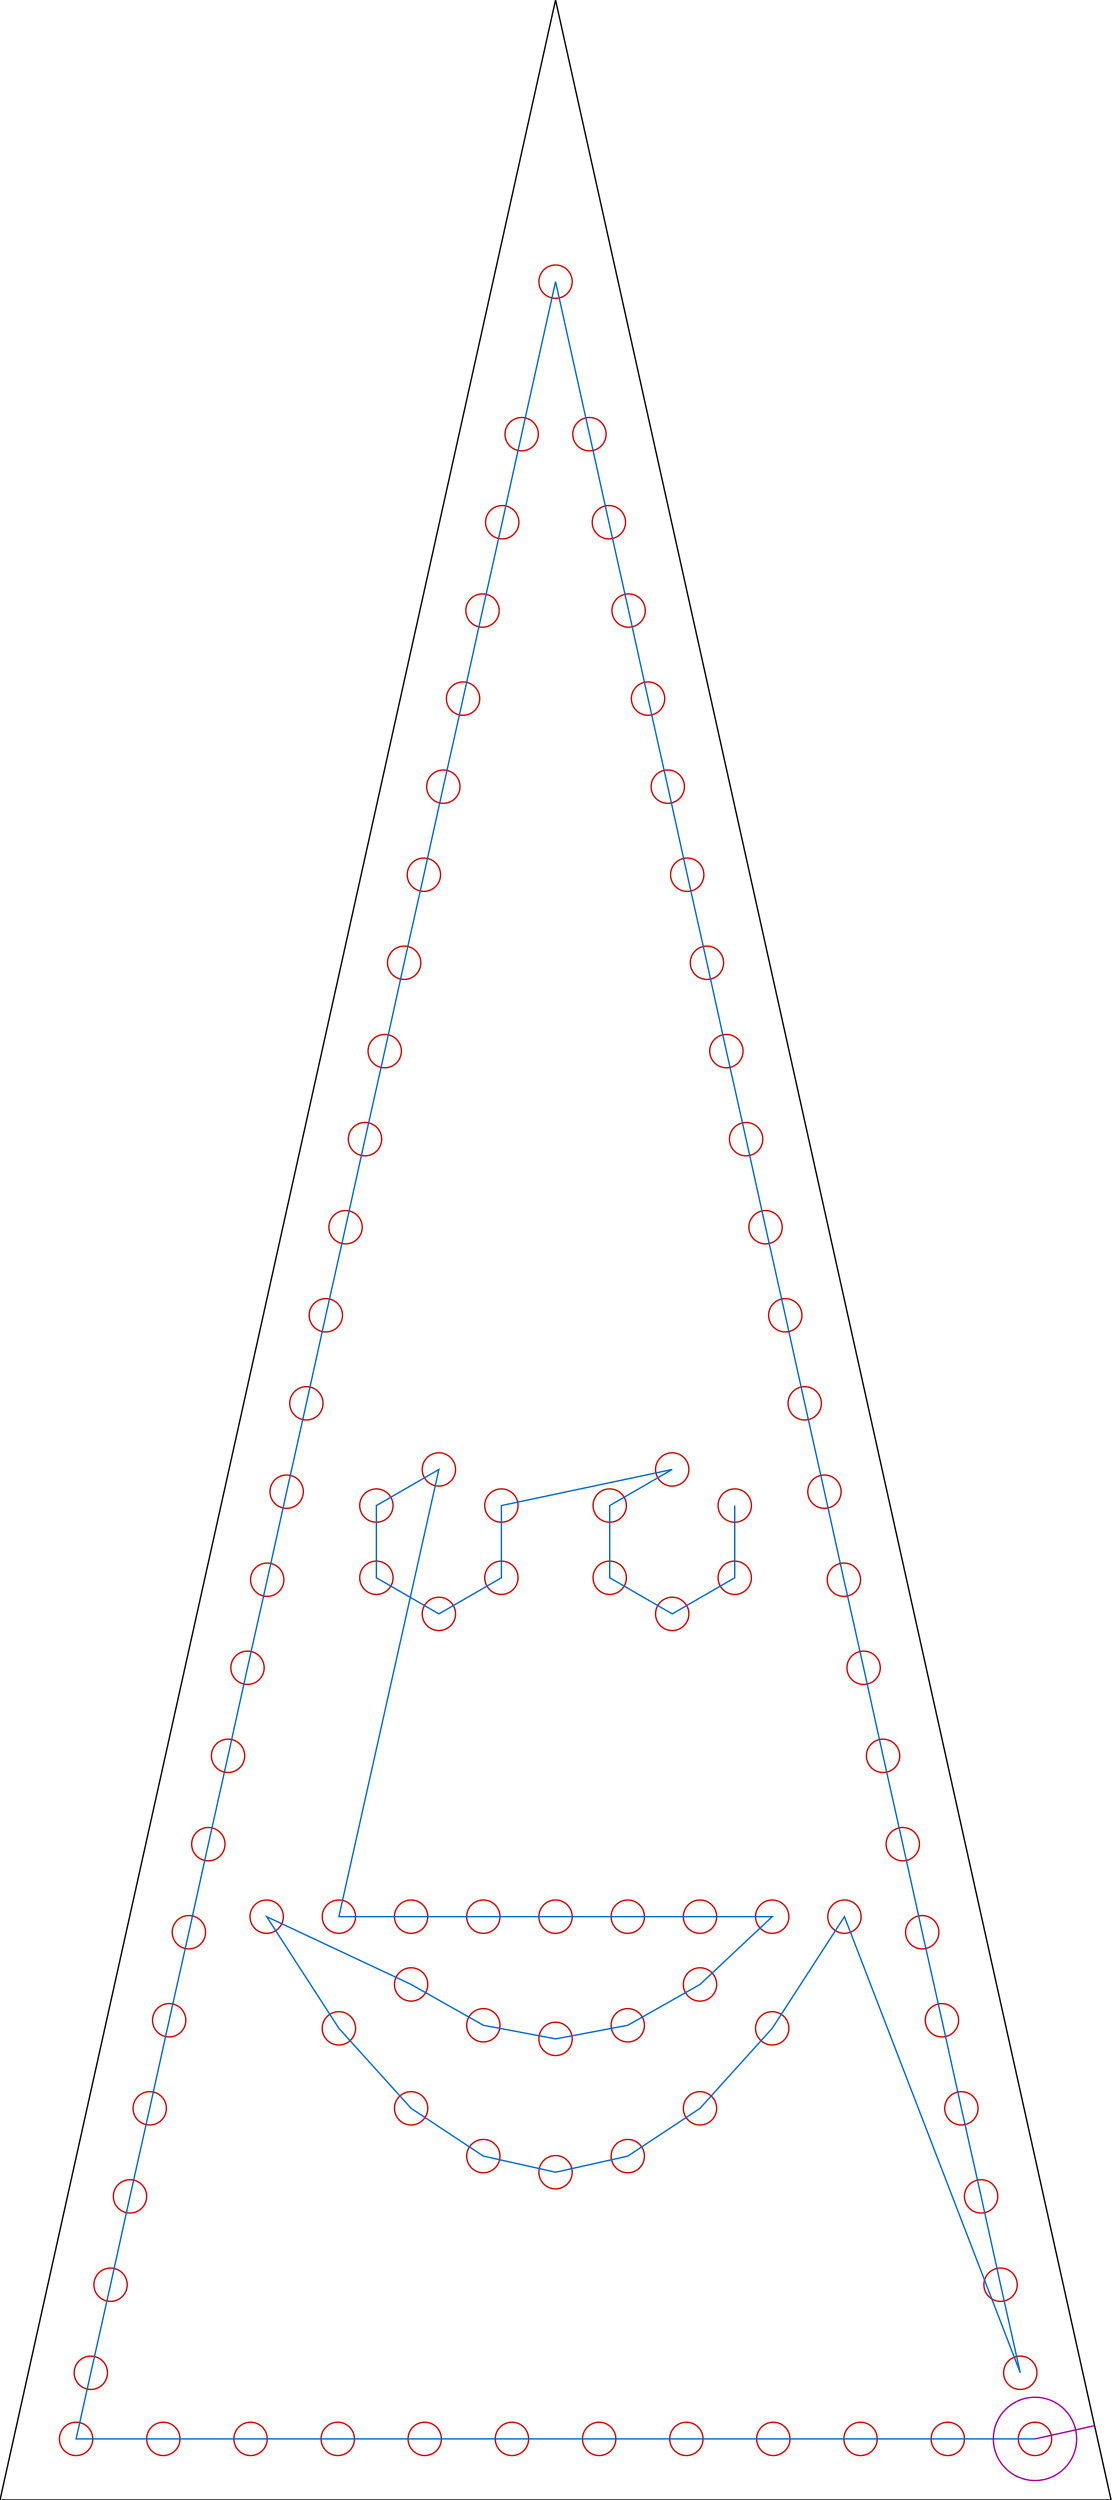
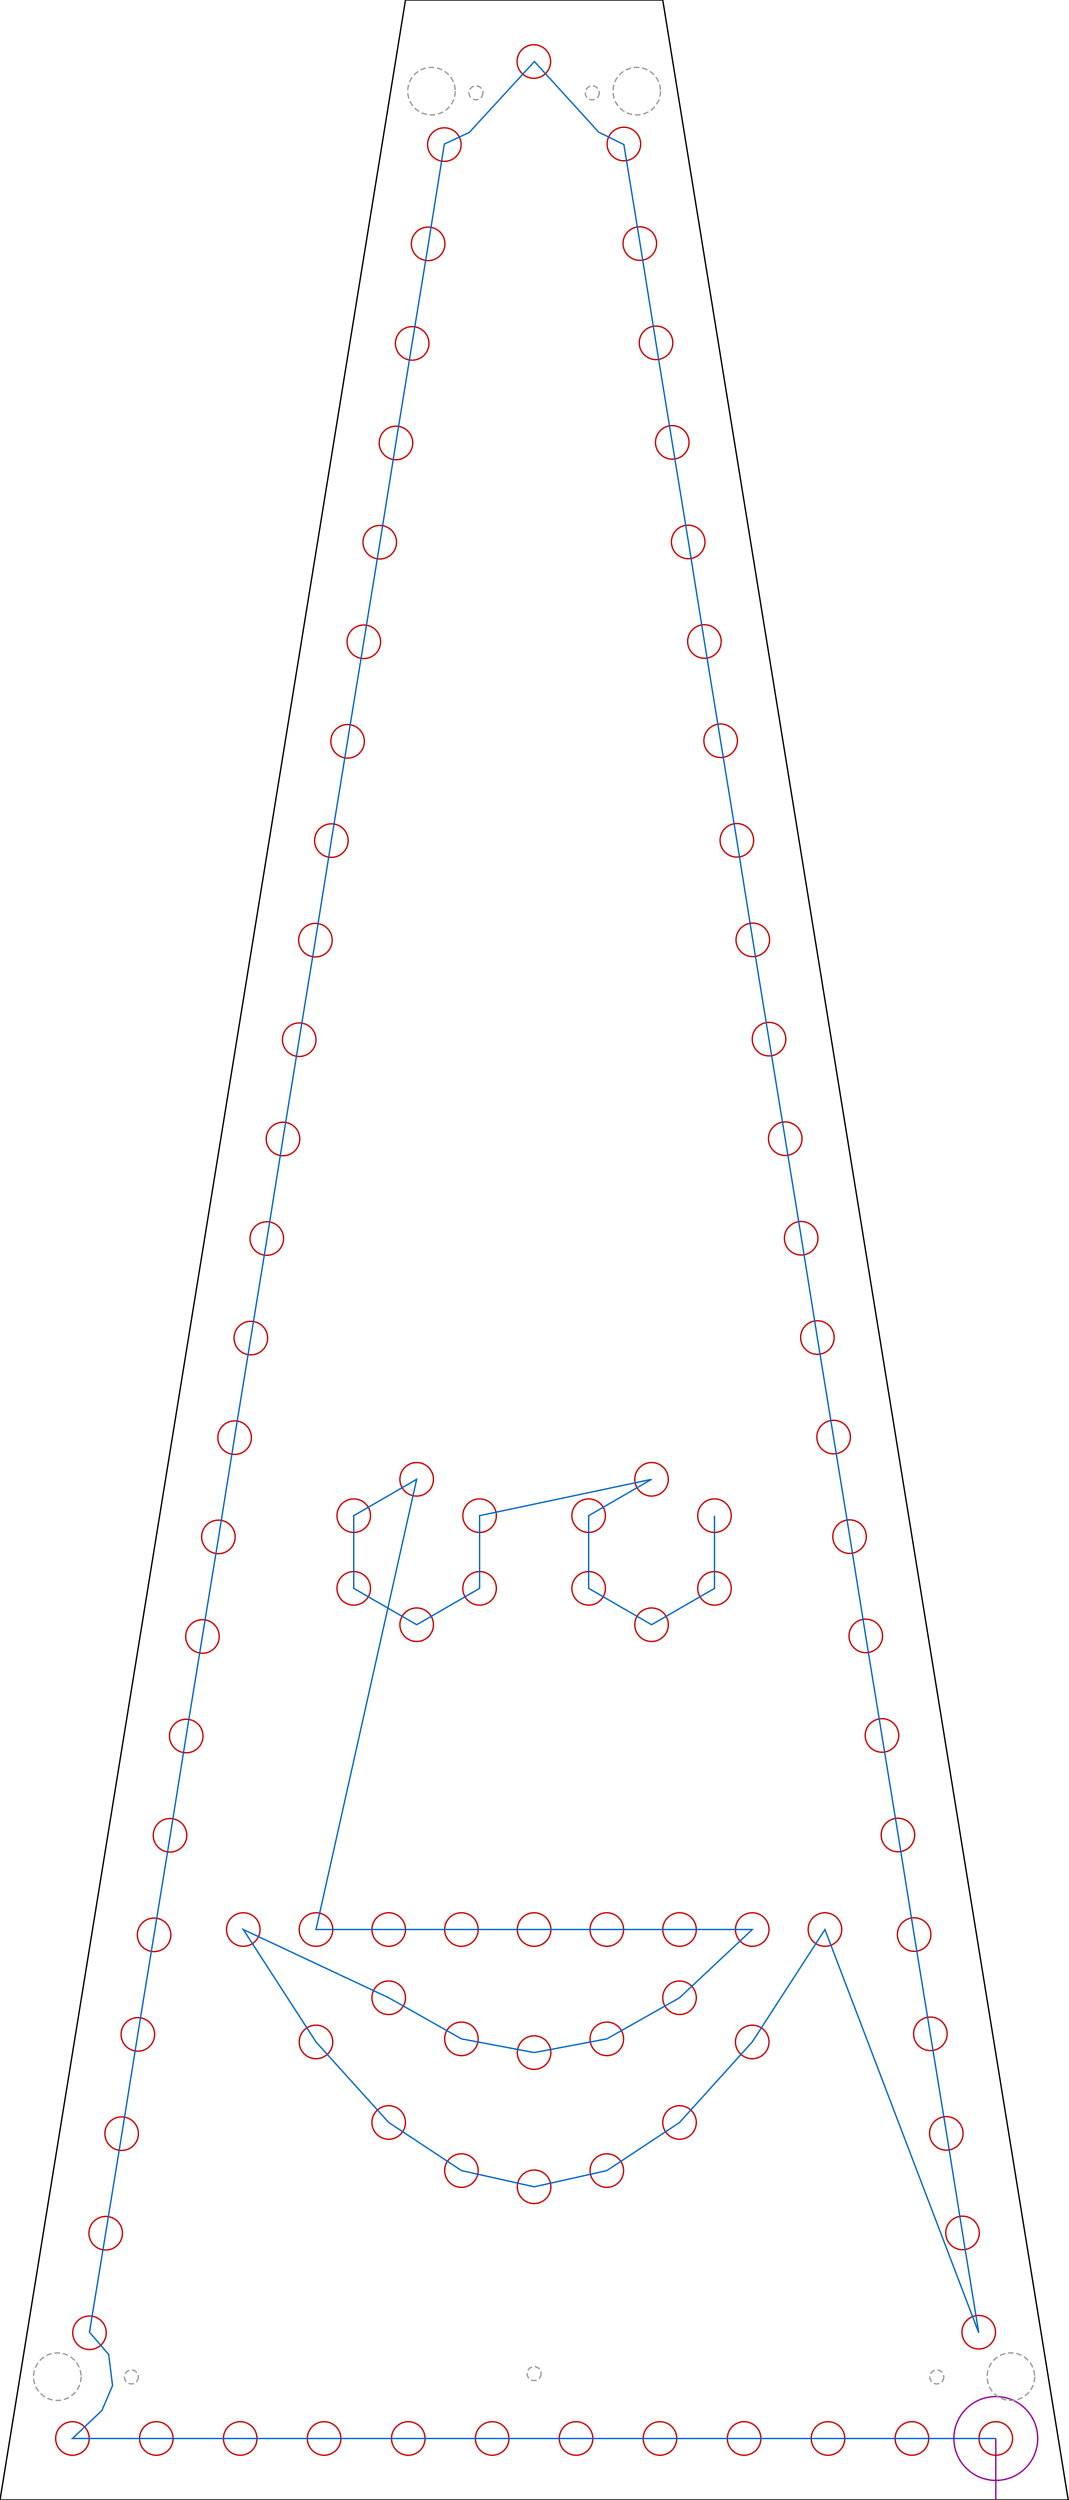
- <svg xmlns="http://www.w3.org/2000/svg" width="400mm" height="900mm" viewBox="0 0 400 900">
+ <svg xmlns="http://www.w3.org/2000/svg" width="382mm" height="894mm" viewBox="0 0 382 894">
  <g id="BLANK" fill="none" stroke="#000" stroke-width="0.5">
-     <polygon points="0,900 400,900 200,0" />
+     <polygon points="0,894 382,894 237,0 145,0" />
  </g>
  <g id="FRONT_HOLES" fill="none" stroke="#c00" stroke-width="0.5">
-     <circle cx="27.4" cy="878" r="6" />
-     <circle cx="58.8" cy="878" r="6" />
-     <circle cx="90.2" cy="878" r="6" />
-     <circle cx="121.6" cy="878" r="6" />
-     <circle cx="152.9" cy="878" r="6" />
-     <circle cx="184.3" cy="878" r="6" />
-     <circle cx="215.7" cy="878" r="6" />
-     <circle cx="247.1" cy="878" r="6" />
-     <circle cx="278.4" cy="878" r="6" />
-     <circle cx="309.8" cy="878" r="6" />
-     <circle cx="341.2" cy="878" r="6" />
-     <circle cx="372.6" cy="878" r="6" />
-     <circle cx="367.3" cy="854.2" r="6" />
-     <circle cx="360.2" cy="822.5" r="6" />
-     <circle cx="353.2" cy="790.7" r="6" />
-     <circle cx="346.1" cy="759" r="6" />
-     <circle cx="339.1" cy="727.3" r="6" />
-     <circle cx="332" cy="695.6" r="6" />
-     <circle cx="325" cy="663.9" r="6" />
-     <circle cx="317.9" cy="632.1" r="6" />
-     <circle cx="310.9" cy="600.4" r="6" />
-     <circle cx="303.8" cy="568.7" r="6" />
-     <circle cx="296.8" cy="537" r="6" />
-     <circle cx="289.7" cy="505.2" r="6" />
-     <circle cx="282.7" cy="473.5" r="6" />
-     <circle cx="275.6" cy="441.8" r="6" />
-     <circle cx="268.6" cy="410.1" r="6" />
-     <circle cx="261.5" cy="378.4" r="6" />
-     <circle cx="254.5" cy="346.6" r="6" />
-     <circle cx="247.4" cy="314.9" r="6" />
-     <circle cx="240.4" cy="283.2" r="6" />
-     <circle cx="233.3" cy="251.5" r="6" />
-     <circle cx="226.3" cy="219.8" r="6" />
-     <circle cx="219.2" cy="188" r="6" />
-     <circle cx="212.2" cy="156.3" r="6" />
-     <circle cx="200" cy="101.4" r="6" />
-     <circle cx="187.8" cy="156.3" r="6" />
-     <circle cx="180.8" cy="188" r="6" />
-     <circle cx="173.7" cy="219.8" r="6" />
-     <circle cx="166.7" cy="251.5" r="6" />
-     <circle cx="159.6" cy="283.2" r="6" />
-     <circle cx="152.6" cy="314.9" r="6" />
-     <circle cx="145.5" cy="346.6" r="6" />
-     <circle cx="138.5" cy="378.4" r="6" />
-     <circle cx="131.4" cy="410.1" r="6" />
-     <circle cx="124.4" cy="441.8" r="6" />
-     <circle cx="117.3" cy="473.5" r="6" />
-     <circle cx="110.3" cy="505.2" r="6" />
-     <circle cx="103.2" cy="537" r="6" />
-     <circle cx="96.2" cy="568.7" r="6" />
-     <circle cx="89.1" cy="600.4" r="6" />
-     <circle cx="82.1" cy="632.1" r="6" />
-     <circle cx="75" cy="663.9" r="6" />
-     <circle cx="68" cy="695.6" r="6" />
-     <circle cx="60.9" cy="727.3" r="6" />
-     <circle cx="53.9" cy="759" r="6" />
-     <circle cx="46.8" cy="790.7" r="6" />
-     <circle cx="39.8" cy="822.5" r="6" />
-     <circle cx="32.7" cy="854.2" r="6" />
-     <circle cx="96" cy="690" r="6" />
-     <circle cx="122" cy="730.2" r="6" />
-     <circle cx="148" cy="759" r="6" />
-     <circle cx="174" cy="776.2" r="6" />
-     <circle cx="200" cy="782" r="6" />
-     <circle cx="226" cy="776.2" r="6" />
-     <circle cx="252" cy="759" r="6" />
-     <circle cx="278" cy="730.2" r="6" />
-     <circle cx="304" cy="690" r="6" />
-     <circle cx="252" cy="714.4" r="6" />
-     <circle cx="226" cy="729.1" r="6" />
-     <circle cx="200" cy="734" r="6" />
-     <circle cx="174" cy="729.1" r="6" />
-     <circle cx="148" cy="714.4" r="6" />
-     <circle cx="122" cy="690" r="6" />
-     <circle cx="148" cy="690" r="6" />
-     <circle cx="174" cy="690" r="6" />
-     <circle cx="200" cy="690" r="6" />
-     <circle cx="226" cy="690" r="6" />
-     <circle cx="252" cy="690" r="6" />
-     <circle cx="278" cy="690" r="6" />
-     <circle cx="242" cy="529" r="6" />
-     <circle cx="264.5" cy="542" r="6" />
-     <circle cx="264.5" cy="568" r="6" />
-     <circle cx="242" cy="581" r="6" />
-     <circle cx="219.5" cy="568" r="6" />
-     <circle cx="219.5" cy="542" r="6" />
-     <circle cx="158" cy="529" r="6" />
-     <circle cx="180.5" cy="542" r="6" />
-     <circle cx="180.5" cy="568" r="6" />
-     <circle cx="158" cy="581" r="6" />
-     <circle cx="135.5" cy="568" r="6" />
-     <circle cx="135.5" cy="542" r="6" />
+     <circle cx="25.9" cy="872" r="6" />
+     <circle cx="55.9" cy="872" r="6" />
+     <circle cx="85.9" cy="872" r="6" />
+     <circle cx="115.9" cy="872" r="6" />
+     <circle cx="146" cy="872" r="6" />
+     <circle cx="176" cy="872" r="6" />
+     <circle cx="206" cy="872" r="6" />
+     <circle cx="236" cy="872" r="6" />
+     <circle cx="266.1" cy="872" r="6" />
+     <circle cx="296.1" cy="872" r="6" />
+     <circle cx="326.1" cy="872" r="6" />
+     <circle cx="356.1" cy="872" r="6" />
+     <circle cx="350" cy="834" r="6" />
+     <circle cx="344.2" cy="798.5" r="6" />
+     <circle cx="338.4" cy="762.9" r="6" />
+     <circle cx="332.7" cy="727.3" r="6" />
+     <circle cx="326.9" cy="691.8" r="6" />
+     <circle cx="321.1" cy="656.2" r="6" />
+     <circle cx="315.4" cy="620.6" r="6" />
+     <circle cx="309.6" cy="585" r="6" />
+     <circle cx="303.8" cy="549.5" r="6" />
+     <circle cx="298.1" cy="513.9" r="6" />
+     <circle cx="292.3" cy="478.3" r="6" />
+     <circle cx="286.5" cy="442.8" r="6" />
+     <circle cx="280.8" cy="407.2" r="6" />
+     <circle cx="275" cy="371.6" r="6" />
+     <circle cx="269.2" cy="336.1" r="6" />
+     <circle cx="263.5" cy="300.5" r="6" />
+     <circle cx="257.7" cy="264.9" r="6" />
+     <circle cx="251.9" cy="229.4" r="6" />
+     <circle cx="246.1" cy="193.8" r="6" />
+     <circle cx="240.4" cy="158.2" r="6" />
+     <circle cx="234.6" cy="122.6" r="6" />
+     <circle cx="228.8" cy="87.1" r="6" />
+     <circle cx="223.1" cy="51.5" r="6" />
+     <circle cx="190.9" cy="22" r="6" />
+     <circle cx="158.9" cy="51.7" r="6" />
+     <circle cx="153.1" cy="87.2" r="6" />
+     <circle cx="147.4" cy="122.8" r="6" />
+     <circle cx="141.6" cy="158.4" r="6" />
+     <circle cx="135.8" cy="193.9" r="6" />
+     <circle cx="130.1" cy="229.5" r="6" />
+     <circle cx="124.3" cy="265.1" r="6" />
+     <circle cx="118.5" cy="300.6" r="6" />
+     <circle cx="112.8" cy="336.2" r="6" />
+     <circle cx="107" cy="371.8" r="6" />
+     <circle cx="101.2" cy="407.3" r="6" />
+     <circle cx="95.4" cy="442.9" r="6" />
+     <circle cx="89.7" cy="478.5" r="6" />
+     <circle cx="83.9" cy="514.1" r="6" />
+     <circle cx="78.1" cy="549.6" r="6" />
+     <circle cx="72.4" cy="585.2" r="6" />
+     <circle cx="66.6" cy="620.8" r="6" />
+     <circle cx="60.8" cy="656.3" r="6" />
+     <circle cx="55.1" cy="691.9" r="6" />
+     <circle cx="49.3" cy="727.5" r="6" />
+     <circle cx="43.5" cy="763" r="6" />
+     <circle cx="37.8" cy="798.6" r="6" />
+     <circle cx="32" cy="834.2" r="6" />
+     <circle cx="87" cy="690" r="6" />
+     <circle cx="113" cy="730.2" r="6" />
+     <circle cx="139" cy="759" r="6" />
+     <circle cx="165" cy="776.2" r="6" />
+     <circle cx="191" cy="782" r="6" />
+     <circle cx="217" cy="776.2" r="6" />
+     <circle cx="243" cy="759" r="6" />
+     <circle cx="269" cy="730.2" r="6" />
+     <circle cx="295" cy="690" r="6" />
+     <circle cx="243" cy="714.4" r="6" />
+     <circle cx="217" cy="729.1" r="6" />
+     <circle cx="191" cy="734" r="6" />
+     <circle cx="165" cy="729.1" r="6" />
+     <circle cx="139" cy="714.4" r="6" />
+     <circle cx="113" cy="690" r="6" />
+     <circle cx="139" cy="690" r="6" />
+     <circle cx="165" cy="690" r="6" />
+     <circle cx="191" cy="690" r="6" />
+     <circle cx="217" cy="690" r="6" />
+     <circle cx="243" cy="690" r="6" />
+     <circle cx="269" cy="690" r="6" />
+     <circle cx="233" cy="529" r="6" />
+     <circle cx="255.5" cy="542" r="6" />
+     <circle cx="255.5" cy="568" r="6" />
+     <circle cx="233" cy="581" r="6" />
+     <circle cx="210.5" cy="568" r="6" />
+     <circle cx="210.5" cy="542" r="6" />
+     <circle cx="149" cy="529" r="6" />
+     <circle cx="171.5" cy="542" r="6" />
+     <circle cx="171.5" cy="568" r="6" />
+     <circle cx="149" cy="581" r="6" />
+     <circle cx="126.5" cy="568" r="6" />
+     <circle cx="126.5" cy="542" r="6" />
  </g>
  <g id="BACK_CHANNEL" fill="none" stroke="#06c" stroke-width="0.5">
-     <polyline points="372.6,878 341.2,878 309.8,878 278.4,878 247.1,878 215.7,878 184.3,878 152.9,878 121.6,878 90.2,878 58.8,878 27.4,878 32.7,854.2 39.8,822.5 46.8,790.7 53.9,759 60.9,727.3 68,695.6 75,663.9 82.1,632.1 89.1,600.4 96.2,568.7 103.2,537 110.3,505.2 117.3,473.5 124.4,441.8 131.4,410.1 138.5,378.4 145.5,346.6 152.6,314.9 159.6,283.2 166.7,251.5 173.7,219.8 180.8,188 187.8,156.3 200,101.4 212.2,156.3 219.2,188 226.3,219.8 233.3,251.5 240.4,283.2 247.4,314.9 254.5,346.6 261.5,378.4 268.6,410.1 275.6,441.8 282.7,473.5 289.7,505.2 296.8,537 303.8,568.7 310.9,600.4 317.9,632.1 325,663.9 332,695.6 339.1,727.3 346.1,759 353.2,790.7 360.2,822.5 367.3,854.2 304,690 278,730.2 252,759 226,776.2 200,782 174,776.2 148,759 122,730.2 96,690 148,714.4 174,729.1 200,734 226,729.1 252,714.4 278,690 252,690 226,690 200,690 174,690 148,690 122,690 158,529 135.5,542 135.5,568 158,581 180.5,568 180.5,542 242,529 219.5,542 219.5,568 242,581 264.5,568 264.5,542" />
+     <polyline points="356.1,872 326.1,872 296.1,872 266.1,872 236,872 206,872 176,872 146,872 115.9,872 85.9,872 55.9,872 25.9,872 36.44,861.98 40.25,853.07 38.86,841.96 32,834 37.8,798.5 43.6,762.9 49.3,727.3 55.1,691.8 60.9,656.2 66.6,620.6 72.4,585 78.2,549.5 83.9,513.9 89.7,478.3 95.5,442.8 101.2,407.2 107,371.6 112.8,336.1 118.5,300.5 124.3,264.9 130.1,229.4 135.9,193.8 141.6,158.2 147.4,122.6 153.2,87.1 158.9,51.5 167.81,47.35 191.1,22 214.09,47.26 223.1,51.7 228.9,87.2 234.6,122.8 240.4,158.4 246.2,193.9 251.9,229.5 257.7,265.1 263.5,300.6 269.2,336.2 275,371.8 280.8,407.3 286.6,442.9 292.3,478.5 298.1,514.1 303.9,549.6 309.6,585.2 315.4,620.8 321.2,656.3 326.9,691.9 332.7,727.5 338.5,763 344.2,798.6 350,834.2 295,690 269,730.2 243,759 217,776.2 191,782 165,776.2 139,759 113,730.2 87,690 139,714.4 165,729.1 191,734 217,729.1 243,714.4 269,690 243,690 217,690 191,690 165,690 139,690 113,690 149,529 126.5,542 126.5,568 149,581 171.5,568 171.5,542 233,529 210.5,542 210.5,568 233,581 255.5,568 255.5,542" />
  </g>
  <g id="BACK_POCKET" fill="none" stroke="#909" stroke-width="0.5">
-     <circle cx="372.6" cy="878" r="15" />
-     <polyline points="372.6,878 394.05,873.23" />
+     <circle cx="356.1" cy="872" r="15" />
+     <polyline points="356.1,872 356.1,894" />
+   </g>
+   <g id="EXISTING" fill="none" stroke="#999" stroke-width="0.5" stroke-dasharray="2 1">
+     <circle cx="227.7" cy="32.6" r="8.5" />
+     <circle cx="154.3" cy="32.6" r="8.5" />
+     <circle cx="361.5" cy="849.9" r="8.5" />
+     <circle cx="20.5" cy="849.9" r="8.5" />
+     <circle cx="211.8" cy="33.2" r="2.5" />
+     <circle cx="170.2" cy="33.2" r="2.5" />
+     <circle cx="335" cy="850" r="2.5" />
+     <circle cx="47" cy="850" r="2.5" />
+     <circle cx="191" cy="848.8" r="2.5" />
  </g>
</svg>
